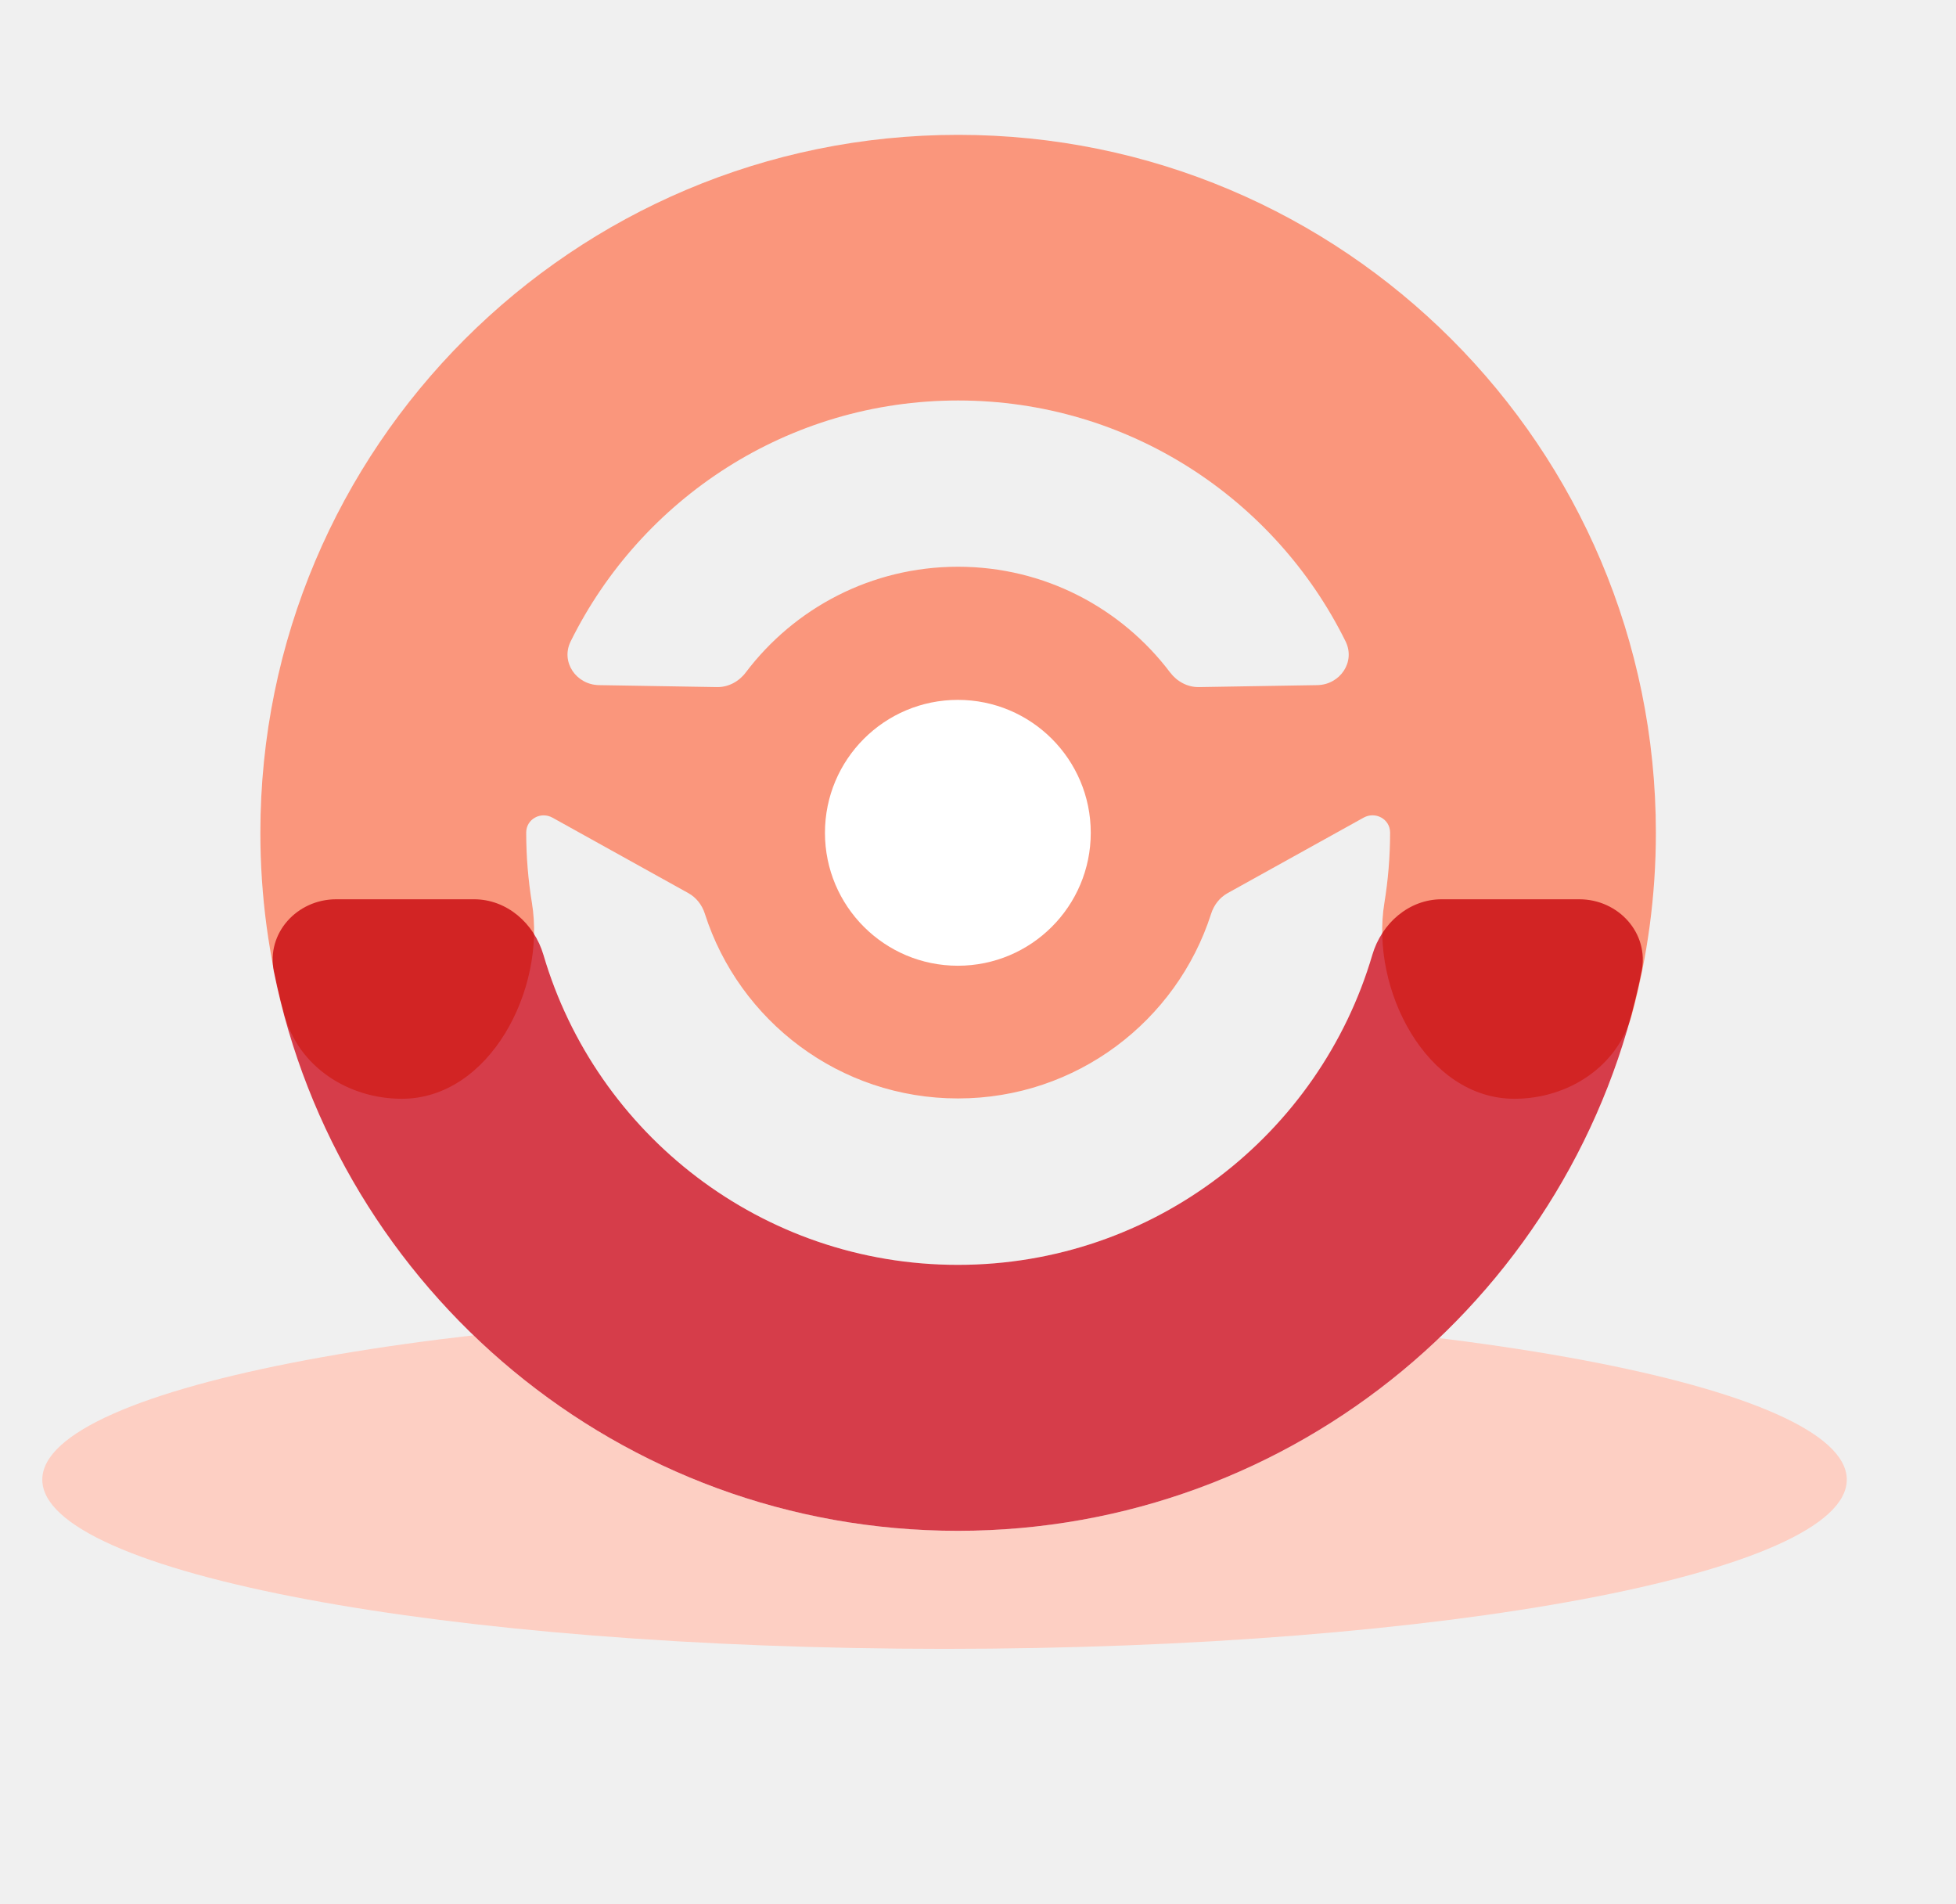
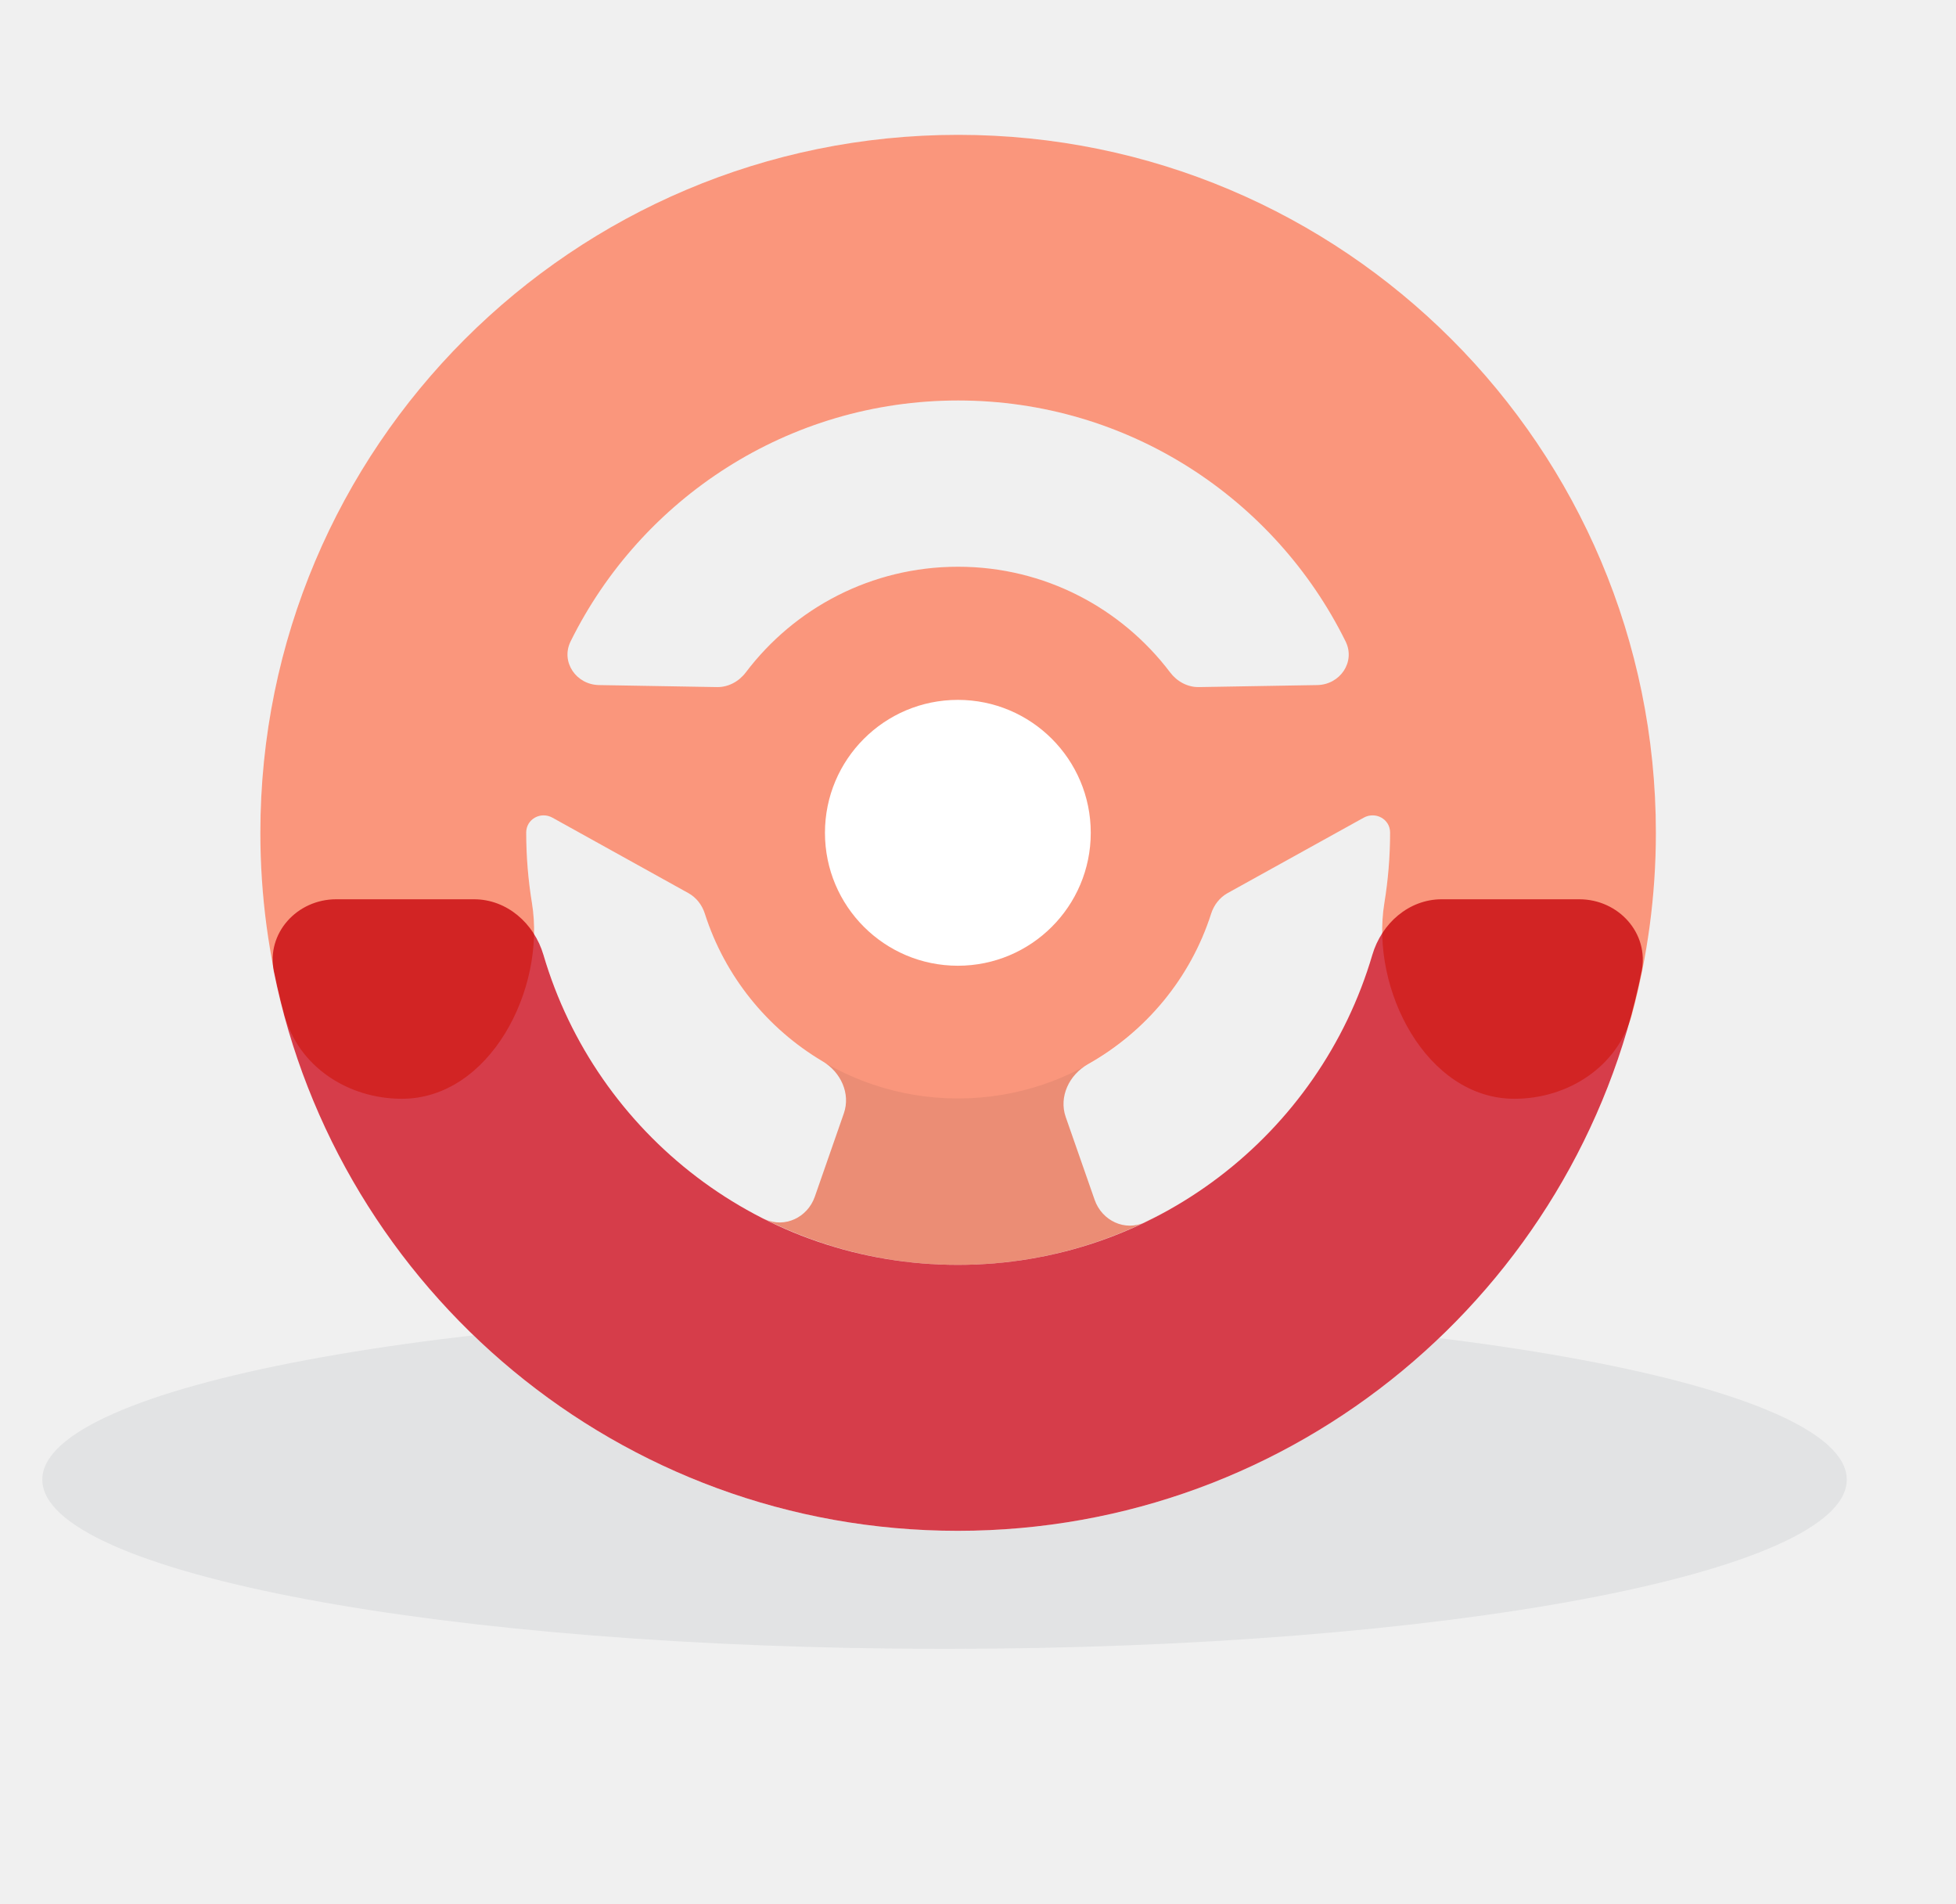
<svg xmlns="http://www.w3.org/2000/svg" width="37" height="36" viewBox="0 0 37 36" fill="none">
-   <ellipse cx="17.867" cy="27.983" rx="17.067" ry="3.2" fill="#FDCFC3" />
+   <ellipse cx="17.867" cy="27.983" rx="17.067" ry="3.2" fill="#ACB1B6" fill-opacity="0.2" />
  <path d="M8.968 17.007C9.588 17.007 10.106 17.463 10.281 18.058C11.277 21.447 14.409 23.921 18.12 23.921C21.831 23.921 24.964 21.447 25.96 18.058C26.135 17.463 26.652 17.007 27.272 17.007H29.874C30.615 17.007 31.201 17.647 31.054 18.373C29.839 24.407 24.509 28.951 18.117 28.951C11.726 28.951 6.396 24.407 5.181 18.373C5.034 17.647 5.62 17.007 6.36 17.007H8.968Z" fill="white" />
  <path fill-rule="evenodd" clip-rule="evenodd" d="M18.125 2.55C25.414 2.55 31.323 8.46 31.323 15.75C31.323 16.939 31.164 18.092 30.869 19.188C30.604 20.17 29.664 20.78 28.646 20.78C26.987 20.78 25.918 18.714 26.187 17.077C26.258 16.643 26.295 16.199 26.295 15.745C26.295 15.49 26.018 15.34 25.795 15.463L23.22 16.892C23.07 16.976 22.962 17.117 22.91 17.281C22.261 19.307 20.363 20.774 18.122 20.774C15.88 20.774 13.982 19.307 13.333 17.281C13.281 17.117 13.173 16.976 13.023 16.892L10.451 15.464C10.229 15.341 9.954 15.491 9.954 15.745C9.954 16.198 9.991 16.642 10.062 17.075C10.331 18.713 9.261 20.78 7.601 20.78C6.583 20.78 5.644 20.17 5.379 19.188C5.083 18.092 4.925 16.939 4.925 15.75C4.925 8.46 10.835 2.55 18.125 2.55ZM18.125 7.574C14.91 7.574 12.129 9.431 10.795 12.13C10.603 12.518 10.898 12.949 11.33 12.957L13.562 12.994C13.778 12.998 13.978 12.889 14.108 12.716C15.026 11.502 16.482 10.718 18.122 10.718C19.761 10.718 21.216 11.502 22.133 12.716C22.264 12.889 22.464 12.998 22.68 12.994L24.918 12.957C25.35 12.949 25.644 12.518 25.453 12.13C24.119 9.431 21.339 7.575 18.125 7.574Z" fill="white" />
  <path d="M8.967 17.007C9.588 17.007 10.105 17.463 10.28 18.058C11.276 21.447 14.409 23.921 18.119 23.921C21.83 23.921 24.963 21.447 25.959 18.058C26.134 17.463 26.651 17.007 27.272 17.007H29.873C30.614 17.007 31.2 17.647 31.053 18.373C29.838 24.407 24.509 28.951 18.117 28.951C11.725 28.951 6.395 24.407 5.18 18.373C5.033 17.647 5.619 17.007 6.36 17.007H8.967Z" fill="#D63D4A" />
  <g style="mix-blend-mode:multiply">
-     <path fill-rule="evenodd" clip-rule="evenodd" d="M18.125 2.55C25.414 2.55 31.323 8.46 31.323 15.75C31.323 16.939 31.164 18.092 30.869 19.188C30.604 20.171 29.664 20.78 28.646 20.78C26.987 20.78 25.918 18.714 26.187 17.077C26.258 16.644 26.295 16.199 26.295 15.745C26.295 15.49 26.018 15.34 25.795 15.463L23.22 16.892C23.07 16.976 22.962 17.117 22.91 17.281C22.261 19.307 20.363 20.774 18.122 20.774C15.88 20.774 13.982 19.307 13.333 17.281C13.281 17.117 13.173 16.976 13.023 16.892L10.451 15.464C10.229 15.341 9.954 15.491 9.954 15.745C9.954 16.198 9.991 16.643 10.062 17.075C10.331 18.713 9.261 20.78 7.601 20.78C6.583 20.78 5.644 20.171 5.379 19.188C5.083 18.092 4.925 16.939 4.925 15.75C4.925 8.46 10.835 2.55 18.125 2.55ZM18.125 7.574C14.91 7.574 12.129 9.431 10.795 12.13C10.603 12.518 10.898 12.949 11.33 12.957L13.562 12.994C13.778 12.998 13.978 12.889 14.108 12.716C15.026 11.502 16.482 10.718 18.122 10.718C19.761 10.718 21.216 11.503 22.133 12.716C22.264 12.889 22.464 12.998 22.68 12.994L24.918 12.957C25.35 12.949 25.644 12.518 25.453 12.13C24.119 9.431 21.339 7.575 18.125 7.574Z" fill="#FA967C" />
+     <path fill-rule="evenodd" clip-rule="evenodd" d="M18.125 2.55C25.414 2.55 31.323 8.46 31.323 15.75C31.323 16.939 31.164 18.092 30.869 19.188C30.604 20.171 29.664 20.78 28.646 20.78C26.987 20.78 25.918 18.714 26.187 17.077C26.258 16.644 26.295 16.199 26.295 15.745C26.295 15.49 26.019 15.341 25.796 15.464L23.219 16.892C23.07 16.976 22.962 17.117 22.91 17.28C22.52 18.499 21.676 19.512 20.578 20.128C20.225 20.326 20.026 20.742 20.159 21.124L20.706 22.69C20.844 23.087 21.282 23.295 21.661 23.113C21.799 23.047 21.934 22.975 22.068 22.901C20.898 23.549 19.553 23.921 18.12 23.921C16.807 23.921 15.569 23.608 14.47 23.058C14.844 23.23 15.276 23.025 15.413 22.632L15.962 21.057C16.093 20.682 15.904 20.275 15.562 20.073C14.514 19.452 13.711 18.462 13.333 17.28C13.281 17.117 13.174 16.976 13.024 16.892L10.45 15.464C10.228 15.341 9.954 15.491 9.954 15.745C9.954 16.198 9.991 16.643 10.062 17.075C10.331 18.713 9.261 20.78 7.601 20.78C6.583 20.78 5.644 20.171 5.379 19.188C5.083 18.092 4.925 16.939 4.925 15.75C4.925 8.46 10.835 2.55 18.125 2.55ZM18.125 7.574C14.91 7.574 12.128 9.431 10.794 12.13C10.603 12.518 10.899 12.949 11.331 12.956L13.562 12.994C13.777 12.998 13.978 12.888 14.108 12.716C15.026 11.502 16.482 10.718 18.122 10.718C19.761 10.718 21.216 11.502 22.134 12.716C22.264 12.888 22.464 12.998 22.68 12.994L24.917 12.956C25.349 12.949 25.645 12.518 25.453 12.13C24.119 9.431 21.339 7.575 18.125 7.574Z" fill="#FA967C" />
+     <path d="M7.538 23.639C7.528 23.625 7.516 23.612 7.506 23.598C7.502 23.594 7.499 23.589 7.496 23.584C7.509 23.602 7.524 23.621 7.538 23.639Z" fill="#FA967C" />
+     <path d="M28.729 23.598C28.718 23.613 28.705 23.625 28.695 23.639C28.709 23.621 28.723 23.602 28.737 23.584C28.734 23.588 28.732 23.594 28.729 23.598Z" fill="#FA967C" />
  </g>
  <rect x="15.605" y="13.236" width="5.028" height="5.028" rx="2.514" fill="white" />
</svg>
